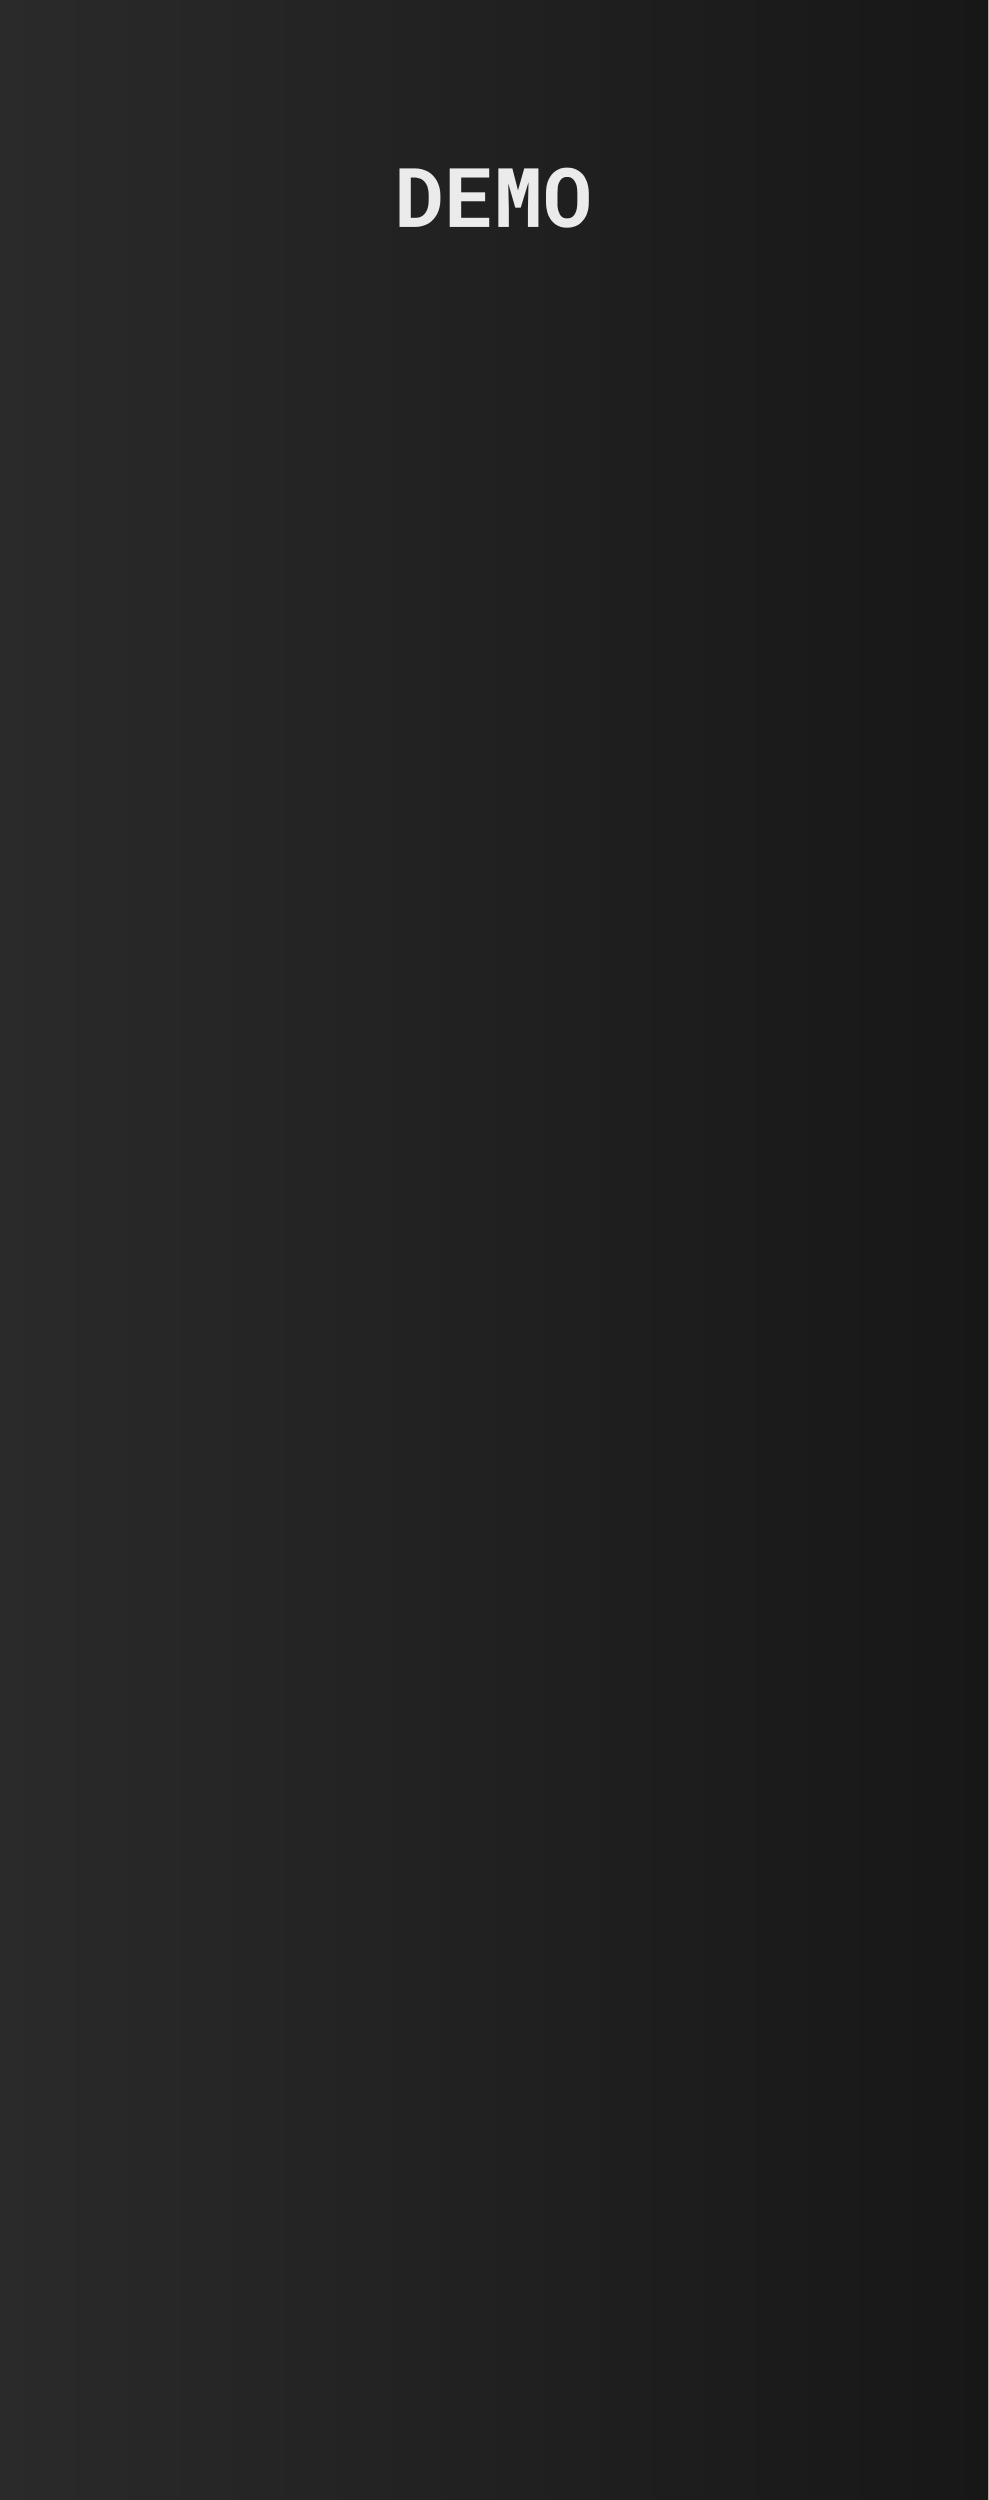
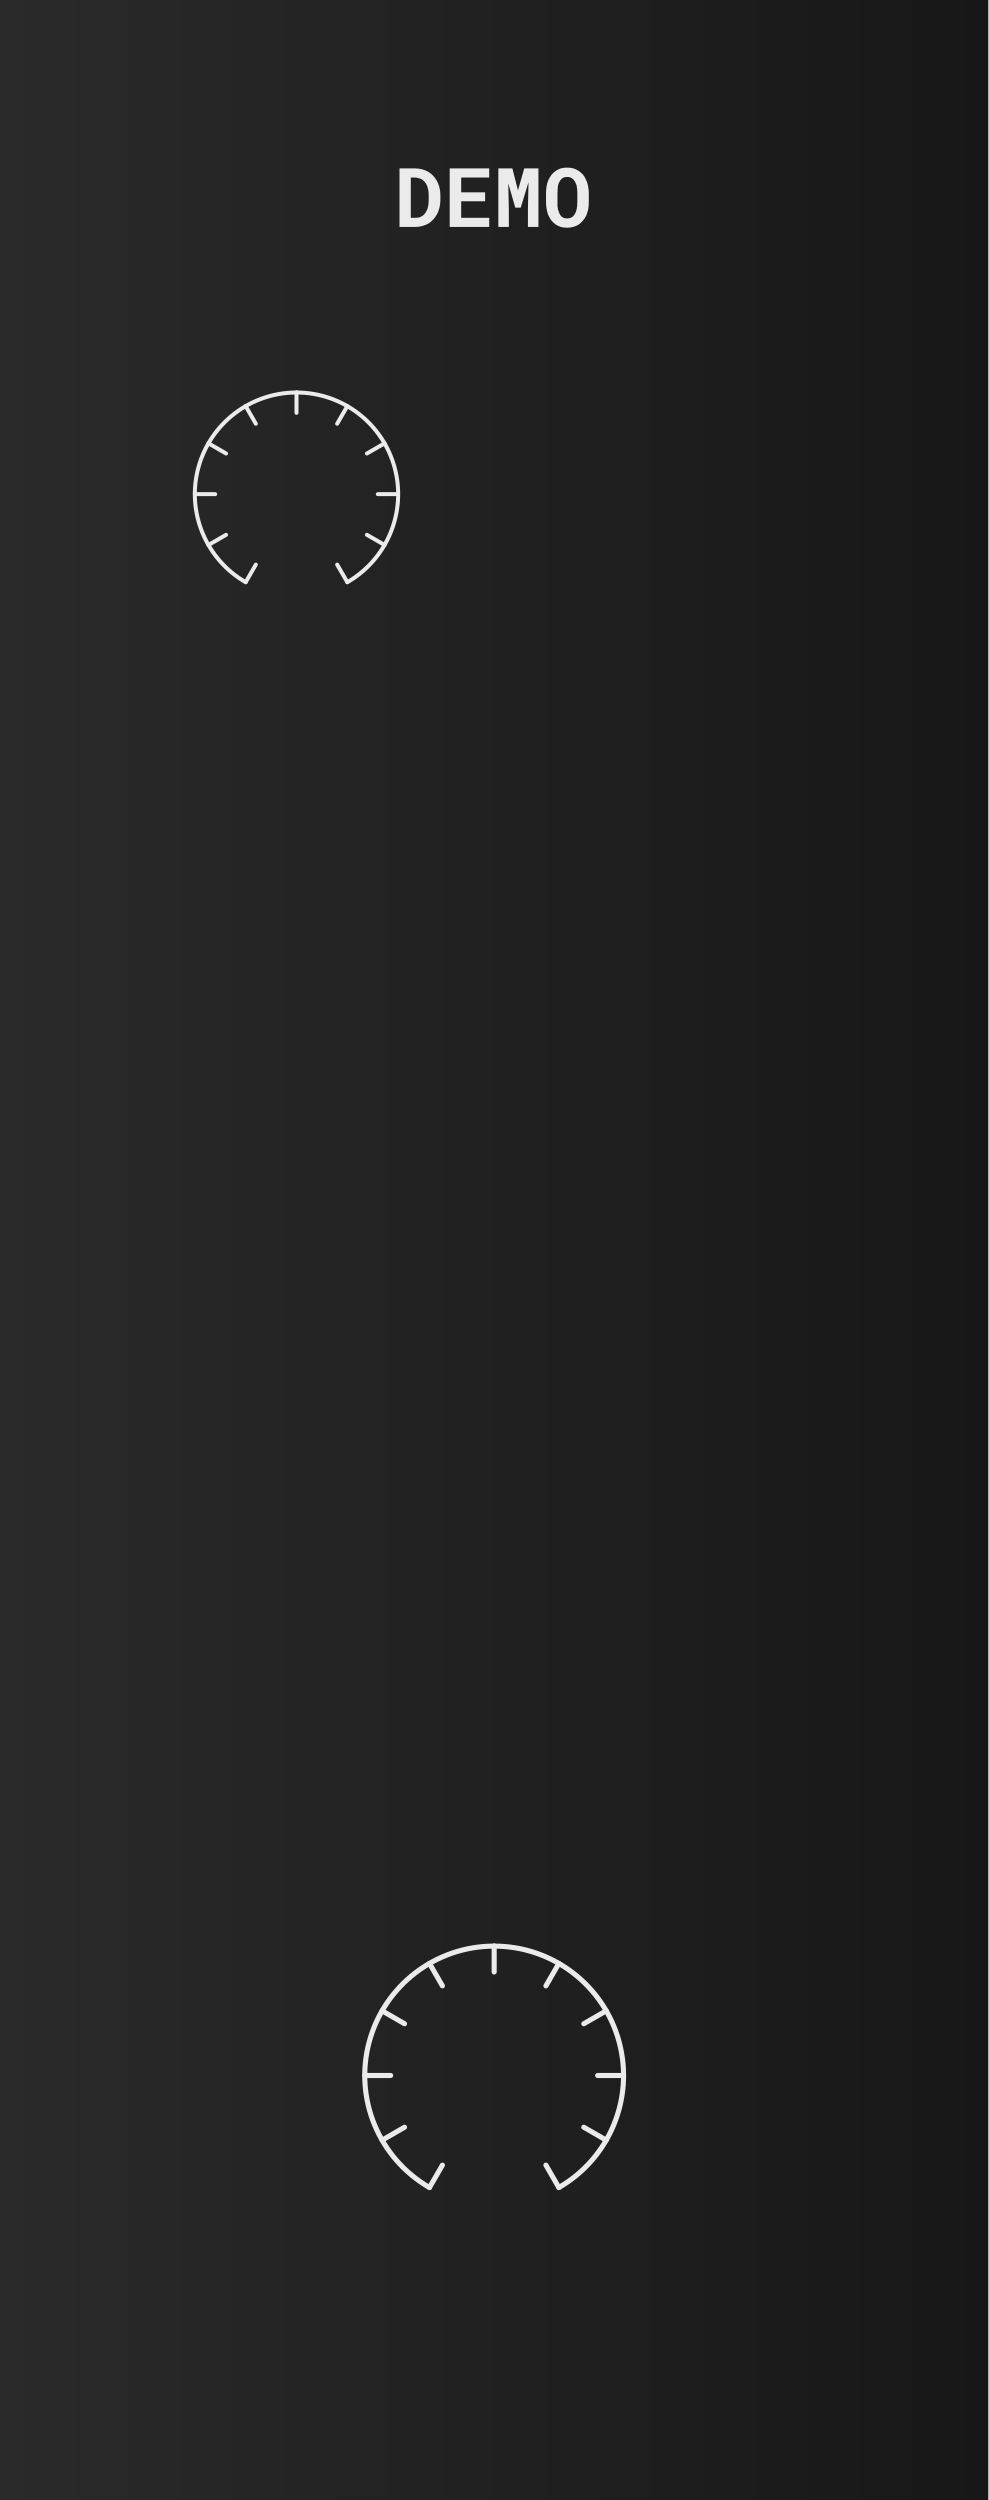
<svg xmlns="http://www.w3.org/2000/svg" version="1.1" width="50.8mm" height="128.5mm" viewBox="0 0 50.8 128.5">
  <defs>
    <linearGradient id="fundamental">
      <stop offset="0%" stop-color="#2a2a2b" stop-opacity="1" />
      <stop offset="100%" stop-color="#171717" stop-opacity="1" />
    </linearGradient>
  </defs>
  <g style="display:none">
    <circle cx="35.56" cy="25.4" r="2.54" fill="#00ff00" />
    <circle cx="15.24" cy="25.4" r="2.54" fill="#ff0000" />
    <circle cx="15.24" cy="45.72" r="2.54" fill="#ff0000" />
    <circle cx="15.24" cy="66.04" r="2.54" fill="#ff0000" />
-     <circle cx="35.56" cy="45.72" r="2.54" fill="#ff0000" />
+     <circle cx="35.56" cy="55.88" r="2.54" fill="#ff0000" />
    <circle cx="25.4" cy="106.68" r="2.54" fill="#ff0000" />
    <circle cx="40.64" cy="106.68" r="2.54" fill="#ff00ff" />
    <circle cx="38.598" cy="99.06" r="2.54" fill="#ff00ff" />
    <circle cx="33.02" cy="93.482" r="2.54" fill="#ff00ff" />
    <circle cx="25.4" cy="91.44" r="2.54" fill="#ff00ff" />
    <circle cx="17.78" cy="93.482" r="2.54" fill="#ff00ff" />
    <circle cx="12.202" cy="99.06" r="2.54" fill="#ff00ff" />
    <circle cx="10.16" cy="106.68" r="2.54" fill="#ff00ff" />
  </g>
  <g>
    <rect x="0" y="0" width="50.8" height="128.5" fill="url(#fundamental)" />
  </g>
  <g />
  <g />
  <g />
  <g />
  <g />
  <g />
  <g>
+     <g fill="none" stroke="#ebebeb" stroke-linecap="round" stroke-linejoin="round" stroke-width="0.187" transform="translate(15.24 25.4) scale(1.1)">
+       <line x1="-1.900" y1="3.291" x2="-2.375" y2="4.114" />
+       <line x1="-3.291" y1="1.900" x2="-4.114" y2="2.375" />
+       <line x1="-3.800" y1="0.000" x2="-4.750" y2="0.000" />
+       <line x1="-3.291" y1="-1.900" x2="-4.114" y2="-2.375" />
+       <line x1="-1.900" y1="-3.291" x2="-2.375" y2="-4.114" />
+       <line x1="0.000" y1="-3.800" x2="0.000" y2="-4.750" />
+       <line x1="1.900" y1="-3.291" x2="2.375" y2="-4.114" />
+       <line x1="3.291" y1="-1.900" x2="4.114" y2="-2.375" />
+       <line x1="3.800" y1="0.000" x2="4.750" y2="0.000" />
+       <line x1="3.291" y1="1.900" x2="4.114" y2="2.375" />
+       <line x1="1.900" y1="3.291" x2="2.375" y2="4.114" />
+       <g>
+         <path d="M0.000,-4.750 a4.750,4.750,0,0,0,-2.375,8.864" />
+         <path d="M0.000,-4.750 a4.750,4.750,0,0,1,2.375,8.864" />
+         <circle cx="0.000" cy="0.000" r="4.750" opacity="0.5" stroke="none" />
+       </g>
+     </g>
+     <g fill="none" stroke="#ebebeb" stroke-linecap="round" stroke-linejoin="round" stroke-width="0.187" transform="translate(25.4 106.68) scale(1.4)">
+       <line x1="-1.900" y1="3.291" x2="-2.375" y2="4.114" />
+       <line x1="-3.291" y1="1.900" x2="-4.114" y2="2.375" />
+       <line x1="-3.800" y1="0.000" x2="-4.750" y2="0.000" />
+       <line x1="-3.291" y1="-1.900" x2="-4.114" y2="-2.375" />
+       <line x1="-1.900" y1="-3.291" x2="-2.375" y2="-4.114" />
+       <line x1="0.000" y1="-3.800" x2="0.000" y2="-4.750" />
+       <line x1="1.900" y1="-3.291" x2="2.375" y2="-4.114" />
+       <line x1="3.291" y1="-1.900" x2="4.114" y2="-2.375" />
+       <line x1="3.800" y1="0.000" x2="4.750" y2="0.000" />
+       <line x1="3.291" y1="1.900" x2="4.114" y2="2.375" />
+       <line x1="1.900" y1="3.291" x2="2.375" y2="4.114" />
+       <g>
+         <path d="M0.000,-4.750 a4.750,4.750,0,0,0,-2.375,8.864" />
+         <path d="M0.000,-4.750 a4.750,4.750,0,0,1,2.375,8.864" />
+         <circle cx="0.000" cy="0.000" r="4.750" opacity="0.5" stroke="none" />
+       </g>
+     </g>
+   </g>
+   <g>
    <g transform="translate(20.275,11.665)" fill="#ebebeb">
      <path d="M0.26-3.01L0.26 0L1.07 0Q1.27 0 1.44-0.05Q1.62-0.10 1.77-0.19L1.77-0.19Q1.89-0.27 2.00-0.39Q2.10-0.50 2.18-0.64L2.18-0.64Q2.27-0.80 2.31-0.98Q2.36-1.17 2.36-1.38L2.36-1.38L2.36-1.63Q2.36-1.84 2.31-2.04Q2.26-2.23 2.17-2.39L2.17-2.39Q2.09-2.52 1.99-2.63Q1.89-2.74 1.76-2.82L1.76-2.82Q1.61-2.91 1.43-2.96Q1.25-3.01 1.04-3.01L1.04-3.01L0.26-3.01ZM0.84-0.47L0.84-2.54L1.04-2.54Q1.14-2.54 1.23-2.51Q1.32-2.49 1.40-2.45L1.40-2.45Q1.49-2.39 1.57-2.30Q1.64-2.21 1.69-2.09L1.69-2.09Q1.72-1.99 1.74-1.88Q1.76-1.76 1.76-1.63L1.76-1.63L1.76-1.38Q1.76-1.24 1.74-1.12Q1.72-1.00 1.69-0.91L1.69-0.91Q1.64-0.79 1.58-0.71Q1.52-0.63 1.44-0.57L1.44-0.57Q1.36-0.52 1.27-0.49Q1.17-0.47 1.07-0.47L1.07-0.47L0.84-0.47ZM3.43-1.32L4.66-1.32L4.66-1.78L3.43-1.78L3.43-2.54L4.87-2.54L4.87-3.01L2.84-3.01L2.84 0L4.87 0L4.87-0.47L3.43-0.47L3.43-1.32ZM6.35-1.88L6.06-3.01L5.34-3.01L5.34 0L5.88 0L5.88-0.89L5.85-2.24L6.21-0.99L6.49-0.99L6.89-2.30L6.86-0.89L6.86 0L7.40 0L7.40-3.01L6.67-3.01L6.35-1.88ZM9.99-1.28L9.99-1.28L9.99-1.72Q9.99-1.93 9.95-2.11Q9.92-2.29 9.84-2.44L9.84-2.44Q9.78-2.58 9.69-2.69Q9.59-2.80 9.47-2.88L9.47-2.88Q9.35-2.96 9.20-3.01Q9.05-3.05 8.87-3.05L8.87-3.05Q8.70-3.05 8.55-3.01Q8.41-2.96 8.29-2.88L8.29-2.88Q8.17-2.80 8.08-2.69Q7.99-2.57 7.92-2.43L7.92-2.43Q7.85-2.28 7.82-2.10Q7.79-1.92 7.79-1.72L7.79-1.72L7.79-1.28Q7.79-1.10 7.82-0.93Q7.85-0.76 7.90-0.62L7.90-0.62Q7.97-0.47 8.06-0.34Q8.16-0.22 8.28-0.13L8.28-0.13Q8.40-0.05 8.55-0.00Q8.70 0.04 8.87 0.04L8.87 0.04Q9.04 0.04 9.18 0.00Q9.33-0.04 9.45-0.11L9.45-0.11Q9.58-0.19 9.68-0.32Q9.79-0.44 9.86-0.59L9.86-0.59Q9.92-0.74 9.96-0.91Q9.99-1.09 9.99-1.28ZM9.40-1.73L9.40-1.73L9.40-1.28Q9.40-1.17 9.39-1.07Q9.38-0.97 9.36-0.88L9.36-0.88Q9.33-0.77 9.28-0.68Q9.23-0.59 9.16-0.53L9.16-0.53Q9.11-0.49 9.03-0.46Q8.96-0.44 8.87-0.44L8.87-0.44Q8.78-0.44 8.71-0.46Q8.64-0.49 8.58-0.54L8.58-0.54Q8.52-0.60 8.48-0.69Q8.44-0.78 8.41-0.88L8.41-0.88Q8.39-0.97 8.38-1.07Q8.38-1.17 8.38-1.28L8.38-1.28L8.38-1.73Q8.38-1.84 8.39-1.95Q8.39-2.05 8.41-2.14L8.41-2.14Q8.44-2.26 8.49-2.34Q8.54-2.43 8.61-2.49L8.61-2.49Q8.66-2.53 8.73-2.55Q8.79-2.57 8.87-2.57L8.87-2.57Q8.96-2.57 9.03-2.55Q9.10-2.52 9.15-2.48L9.15-2.48Q9.22-2.43 9.27-2.34Q9.32-2.25 9.36-2.14L9.36-2.14Q9.38-2.05 9.39-1.95Q9.40-1.84 9.40-1.73Z" />
    </g>
  </g>
</svg>
